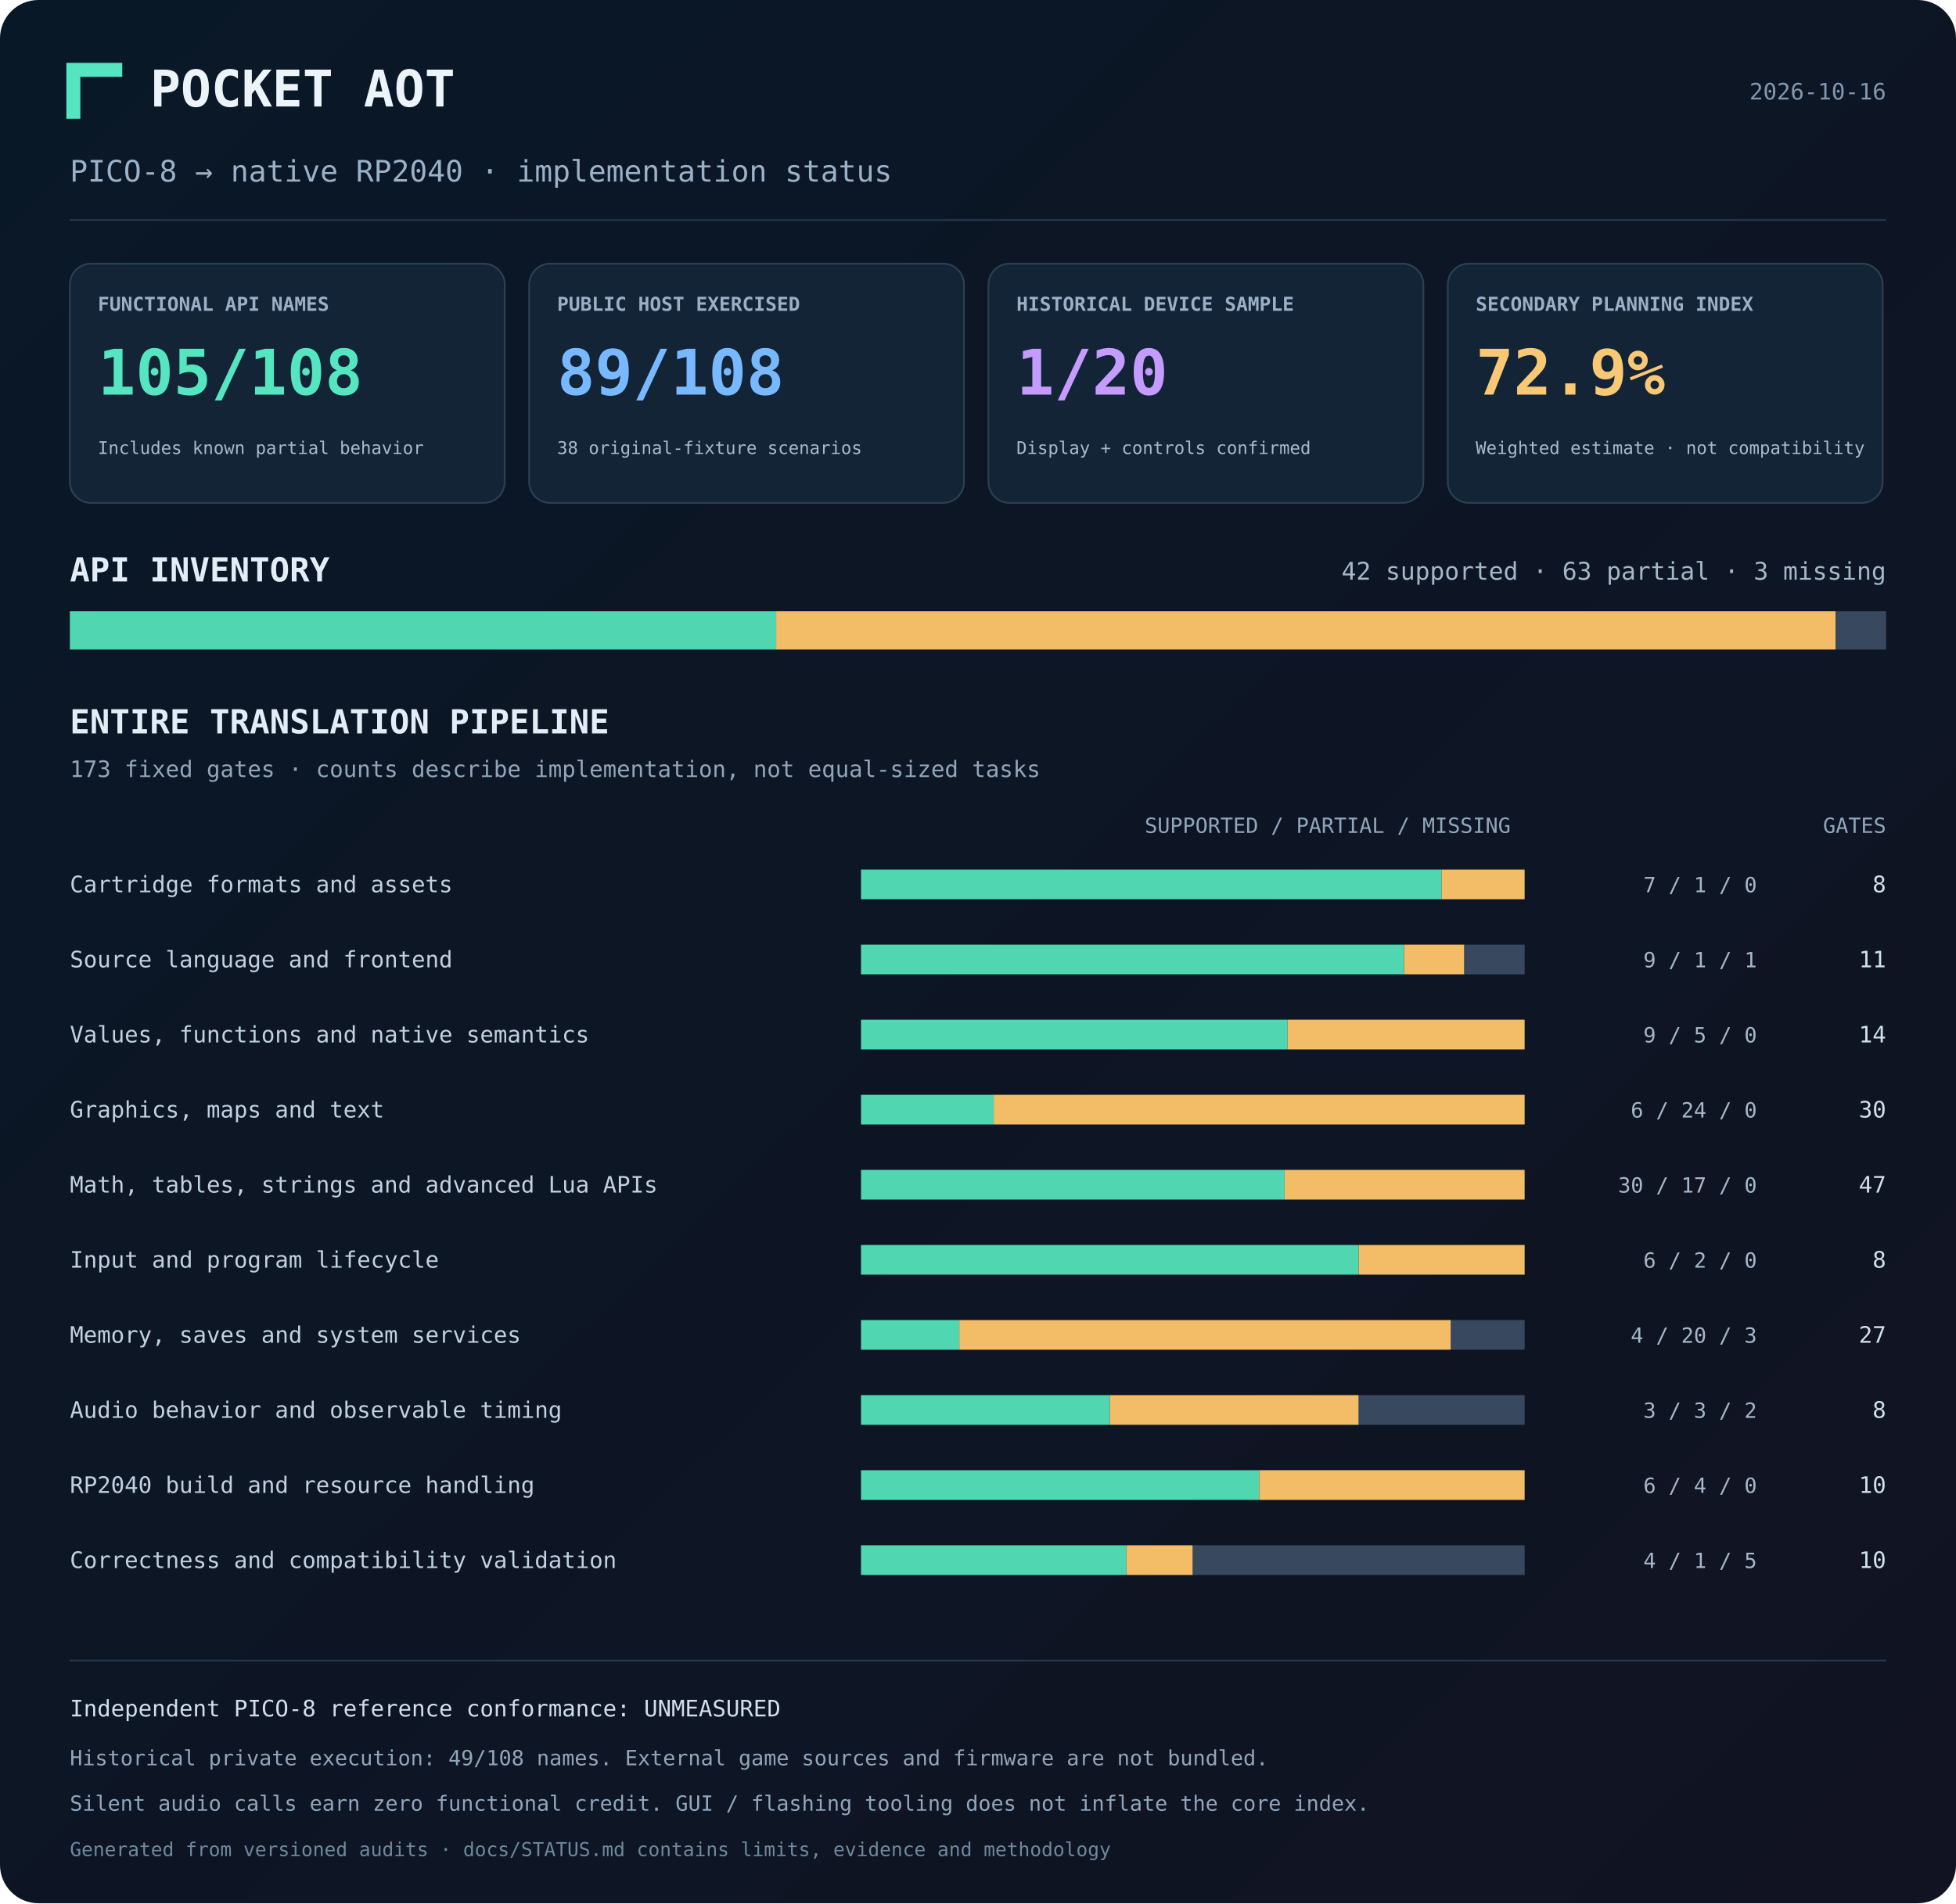
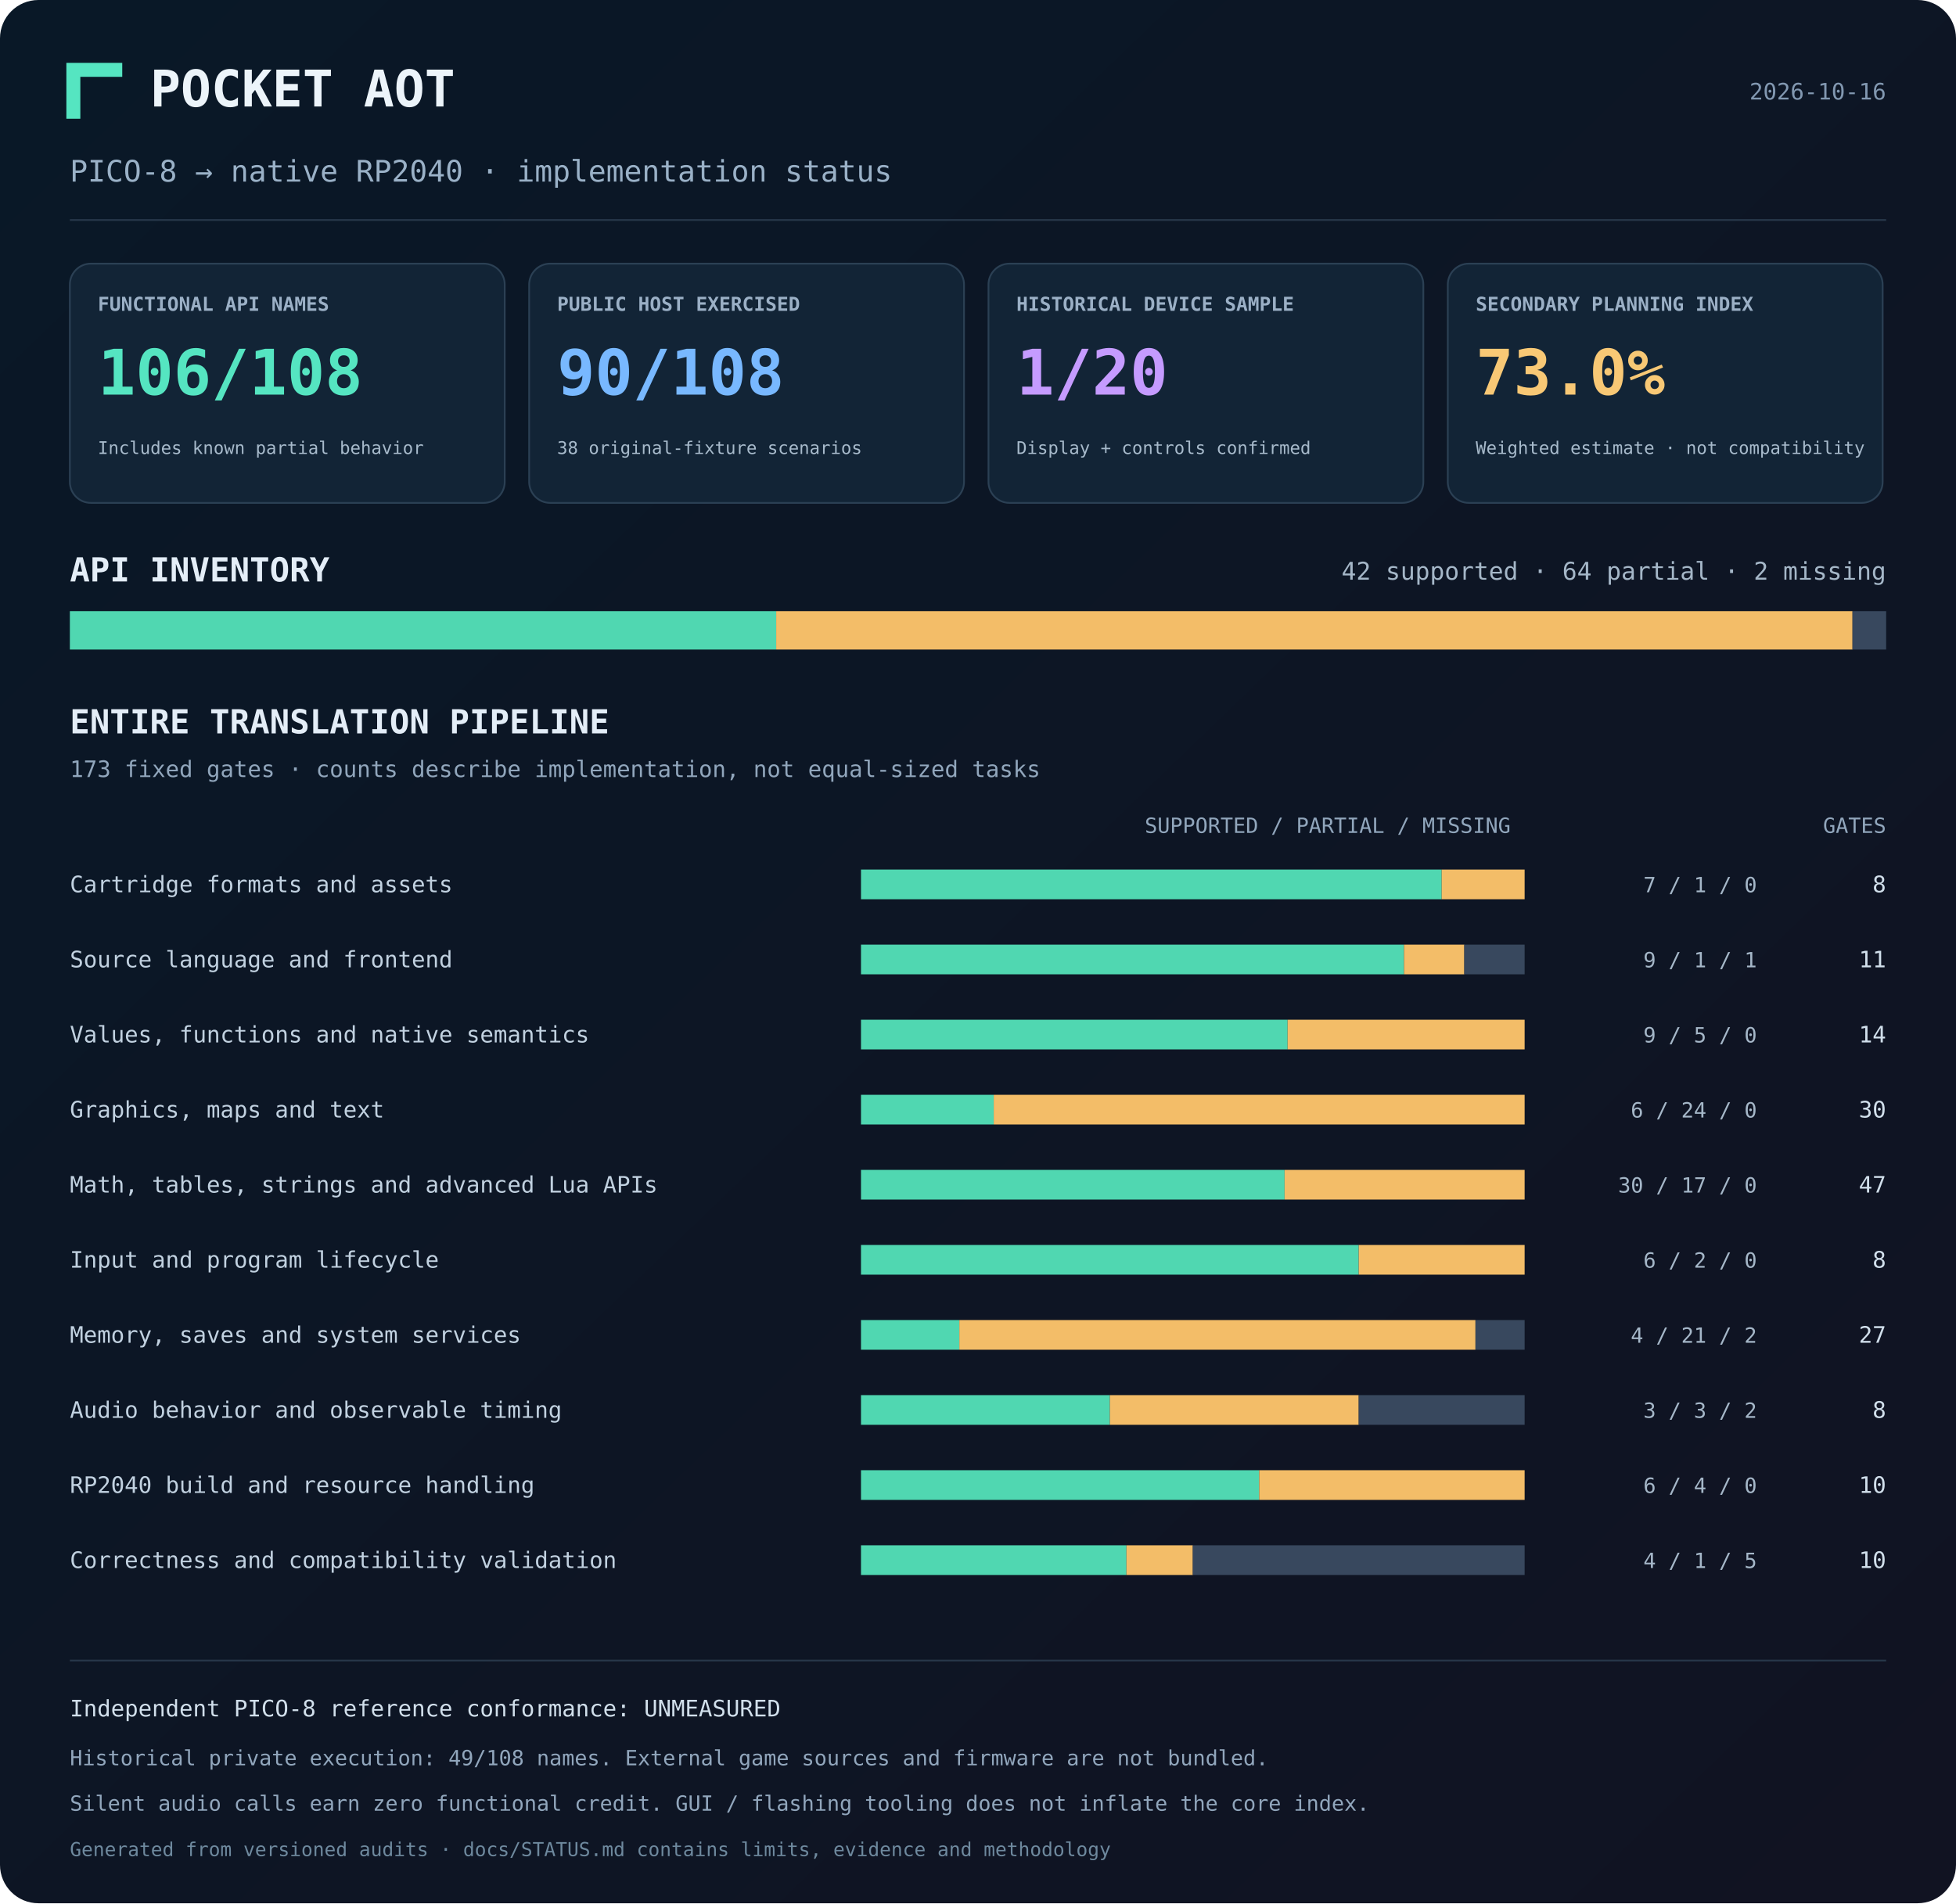
<svg xmlns="http://www.w3.org/2000/svg" width="1120" height="1090" viewBox="0 0 1120 1090" role="img" aria-labelledby="title description">
  <defs>
    <linearGradient id="bg" x2="1" y2="1">
      <stop stop-color="#091827" />
      <stop offset="1" stop-color="#111322" />
    </linearGradient>
  </defs>
  <rect width="1120" height="1090" rx="22" fill="url(#bg)" />
  <g font-family="ui-monospace, SFMono-Regular, Consolas, monospace">
    <path d="M38 36h32v8H46v24h-8z" fill="#55e5c1" />
    <text x="86" y="61" fill="#ecf4fa" font-size="29" font-weight="700">POCKET AOT</text>
    <text x="40" y="104" fill="#9ab1c7" font-size="17">PICO-8 → native RP2040 · implementation status</text>
    <text x="1080" y="57" text-anchor="end" fill="#8298b1" font-size="13">2026-10-16</text>
    <path d="M40 126h1040" stroke="#273749" />
    <rect x="40" y="151" width="249" height="137" rx="12" fill="#122436" stroke="#2b4054" />
    <text x="56" y="178" fill="#9bb0c6" font-size="11" font-weight="700">FUNCTIONAL API NAMES</text>
-     <text x="56" y="226" fill="#55e5c1" font-size="36" font-weight="700">105/108</text>
+     <text x="56" y="226" fill="#55e5c1" font-size="36" font-weight="700">106/108</text>
    <text x="56" y="260" fill="#a7bacb" font-size="10">Includes known partial behavior</text>
    <rect x="303" y="151" width="249" height="137" rx="12" fill="#122436" stroke="#2b4054" />
    <text x="319" y="178" fill="#9bb0c6" font-size="11" font-weight="700">PUBLIC HOST EXERCISED</text>
-     <text x="319" y="226" fill="#78b8ff" font-size="36" font-weight="700">89/108</text>
+     <text x="319" y="226" fill="#78b8ff" font-size="36" font-weight="700">90/108</text>
    <text x="319" y="260" fill="#a7bacb" font-size="10">38 original-fixture scenarios</text>
    <rect x="566" y="151" width="249" height="137" rx="12" fill="#122436" stroke="#2b4054" />
    <text x="582" y="178" fill="#9bb0c6" font-size="11" font-weight="700">HISTORICAL DEVICE SAMPLE</text>
    <text x="582" y="226" fill="#c59bff" font-size="36" font-weight="700">1/20</text>
    <text x="582" y="260" fill="#a7bacb" font-size="10">Display + controls confirmed</text>
    <rect x="829" y="151" width="249" height="137" rx="12" fill="#122436" stroke="#2b4054" />
    <text x="845" y="178" fill="#9bb0c6" font-size="11" font-weight="700">SECONDARY PLANNING INDEX</text>
-     <text x="845" y="226" fill="#f8c875" font-size="36" font-weight="700">72.9%</text>
+     <text x="845" y="226" fill="#f8c875" font-size="36" font-weight="700">73.0%</text>
    <text x="845" y="260" fill="#a7bacb" font-size="10">Weighted estimate · not compatibility</text>
    <text x="40" y="333" fill="#e3edf7" font-size="19" font-weight="700">API INVENTORY</text>
-     <text x="1080" y="332" text-anchor="end" fill="#a5b7c8" font-size="14">42 supported · 63 partial · 3 missing</text>
+     <text x="1080" y="332" text-anchor="end" fill="#a5b7c8" font-size="14">42 supported · 64 partial · 2 missing</text>
    <rect x="40.00" y="350" width="404.44" height="22" fill="#50d7b1" />
-     <rect x="444.44" y="350" width="606.67" height="22" fill="#f3bd68" />
-     <rect x="1051.11" y="350" width="28.89" height="22" fill="#38485e" />
+     <rect x="444.44" y="350" width="616.30" height="22" fill="#f3bd68" />
+     <rect x="1060.74" y="350" width="19.26" height="22" fill="#38485e" />
    <text x="40" y="420" fill="#e3edf7" font-size="19" font-weight="700">ENTIRE TRANSLATION PIPELINE</text>
    <text x="40" y="445" fill="#91a6bc" font-size="13">173 fixed gates · counts describe implementation, not equal-sized tasks</text>
    <text x="865" y="477" text-anchor="end" fill="#91a6bc" font-size="12">SUPPORTED / PARTIAL / MISSING</text>
    <text x="1080" y="477" text-anchor="end" fill="#91a6bc" font-size="12">GATES</text>
    <text x="40" y="511" fill="#c1d1e0" font-size="13">Cartridge formats and assets</text>
    <rect x="493.00" y="498" width="332.50" height="17" fill="#50d7b1" />
    <rect x="825.50" y="498" width="47.50" height="17" fill="#f3bd68" />
    <rect x="873.00" y="498" width="0.00" height="17" fill="#38485e" />
    <text x="1006" y="511" text-anchor="end" fill="#a5b7c8" font-size="12">7 / 1 / 0</text>
    <text x="1080" y="511" text-anchor="end" fill="#d1dfeb" font-size="13">8</text>
    <text x="40" y="554" fill="#c1d1e0" font-size="13">Source language and frontend</text>
    <rect x="493.00" y="541" width="310.91" height="17" fill="#50d7b1" />
    <rect x="803.91" y="541" width="34.55" height="17" fill="#f3bd68" />
    <rect x="838.45" y="541" width="34.55" height="17" fill="#38485e" />
    <text x="1006" y="554" text-anchor="end" fill="#a5b7c8" font-size="12">9 / 1 / 1</text>
    <text x="1080" y="554" text-anchor="end" fill="#d1dfeb" font-size="13">11</text>
    <text x="40" y="597" fill="#c1d1e0" font-size="13">Values, functions and native semantics</text>
    <rect x="493.00" y="584" width="244.29" height="17" fill="#50d7b1" />
    <rect x="737.29" y="584" width="135.71" height="17" fill="#f3bd68" />
    <rect x="873.00" y="584" width="0.00" height="17" fill="#38485e" />
    <text x="1006" y="597" text-anchor="end" fill="#a5b7c8" font-size="12">9 / 5 / 0</text>
    <text x="1080" y="597" text-anchor="end" fill="#d1dfeb" font-size="13">14</text>
    <text x="40" y="640" fill="#c1d1e0" font-size="13">Graphics, maps and text</text>
    <rect x="493.00" y="627" width="76.00" height="17" fill="#50d7b1" />
    <rect x="569.00" y="627" width="304.00" height="17" fill="#f3bd68" />
    <rect x="873.00" y="627" width="0.00" height="17" fill="#38485e" />
    <text x="1006" y="640" text-anchor="end" fill="#a5b7c8" font-size="12">6 / 24 / 0</text>
    <text x="1080" y="640" text-anchor="end" fill="#d1dfeb" font-size="13">30</text>
    <text x="40" y="683" fill="#c1d1e0" font-size="13">Math, tables, strings and advanced Lua APIs</text>
    <rect x="493.00" y="670" width="242.55" height="17" fill="#50d7b1" />
    <rect x="735.55" y="670" width="137.45" height="17" fill="#f3bd68" />
    <rect x="873.00" y="670" width="0.00" height="17" fill="#38485e" />
    <text x="1006" y="683" text-anchor="end" fill="#a5b7c8" font-size="12">30 / 17 / 0</text>
    <text x="1080" y="683" text-anchor="end" fill="#d1dfeb" font-size="13">47</text>
    <text x="40" y="726" fill="#c1d1e0" font-size="13">Input and program lifecycle</text>
    <rect x="493.00" y="713" width="285.00" height="17" fill="#50d7b1" />
    <rect x="778.00" y="713" width="95.00" height="17" fill="#f3bd68" />
    <rect x="873.00" y="713" width="0.00" height="17" fill="#38485e" />
    <text x="1006" y="726" text-anchor="end" fill="#a5b7c8" font-size="12">6 / 2 / 0</text>
    <text x="1080" y="726" text-anchor="end" fill="#d1dfeb" font-size="13">8</text>
    <text x="40" y="769" fill="#c1d1e0" font-size="13">Memory, saves and system services</text>
    <rect x="493.00" y="756" width="56.30" height="17" fill="#50d7b1" />
-     <rect x="549.30" y="756" width="281.48" height="17" fill="#f3bd68" />
-     <rect x="830.78" y="756" width="42.22" height="17" fill="#38485e" />
-     <text x="1006" y="769" text-anchor="end" fill="#a5b7c8" font-size="12">4 / 20 / 3</text>
+     <rect x="549.30" y="756" width="295.56" height="17" fill="#f3bd68" />
+     <rect x="844.85" y="756" width="28.15" height="17" fill="#38485e" />
+     <text x="1006" y="769" text-anchor="end" fill="#a5b7c8" font-size="12">4 / 21 / 2</text>
    <text x="1080" y="769" text-anchor="end" fill="#d1dfeb" font-size="13">27</text>
    <text x="40" y="812" fill="#c1d1e0" font-size="13">Audio behavior and observable timing</text>
    <rect x="493.00" y="799" width="142.50" height="17" fill="#50d7b1" />
    <rect x="635.50" y="799" width="142.50" height="17" fill="#f3bd68" />
    <rect x="778.00" y="799" width="95.00" height="17" fill="#38485e" />
    <text x="1006" y="812" text-anchor="end" fill="#a5b7c8" font-size="12">3 / 3 / 2</text>
    <text x="1080" y="812" text-anchor="end" fill="#d1dfeb" font-size="13">8</text>
    <text x="40" y="855" fill="#c1d1e0" font-size="13">RP2040 build and resource handling</text>
    <rect x="493.00" y="842" width="228.00" height="17" fill="#50d7b1" />
    <rect x="721.00" y="842" width="152.00" height="17" fill="#f3bd68" />
    <rect x="873.00" y="842" width="0.00" height="17" fill="#38485e" />
    <text x="1006" y="855" text-anchor="end" fill="#a5b7c8" font-size="12">6 / 4 / 0</text>
    <text x="1080" y="855" text-anchor="end" fill="#d1dfeb" font-size="13">10</text>
    <text x="40" y="898" fill="#c1d1e0" font-size="13">Correctness and compatibility validation</text>
    <rect x="493.00" y="885" width="152.00" height="17" fill="#50d7b1" />
    <rect x="645.00" y="885" width="38.00" height="17" fill="#f3bd68" />
    <rect x="683.00" y="885" width="190.00" height="17" fill="#38485e" />
    <text x="1006" y="898" text-anchor="end" fill="#a5b7c8" font-size="12">4 / 1 / 5</text>
    <text x="1080" y="898" text-anchor="end" fill="#d1dfeb" font-size="13">10</text>
    <path d="M40 951h1040" stroke="#273749" />
    <text x="40" y="983" fill="#d1dfeb" font-size="13">Independent PICO-8 reference conformance: UNMEASURED</text>
    <text x="40" y="1011" fill="#91a6bc" font-size="12">Historical private execution: 49/108 names. External game sources and firmware are not bundled.</text>
    <text x="40" y="1037" fill="#91a6bc" font-size="12">Silent audio calls earn zero functional credit. GUI / flashing tooling does not inflate the core index.</text>
    <text x="40" y="1063" fill="#6e899e" font-size="11">Generated from versioned audits · docs/STATUS.md contains limits, evidence and methodology</text>
  </g>
</svg>
